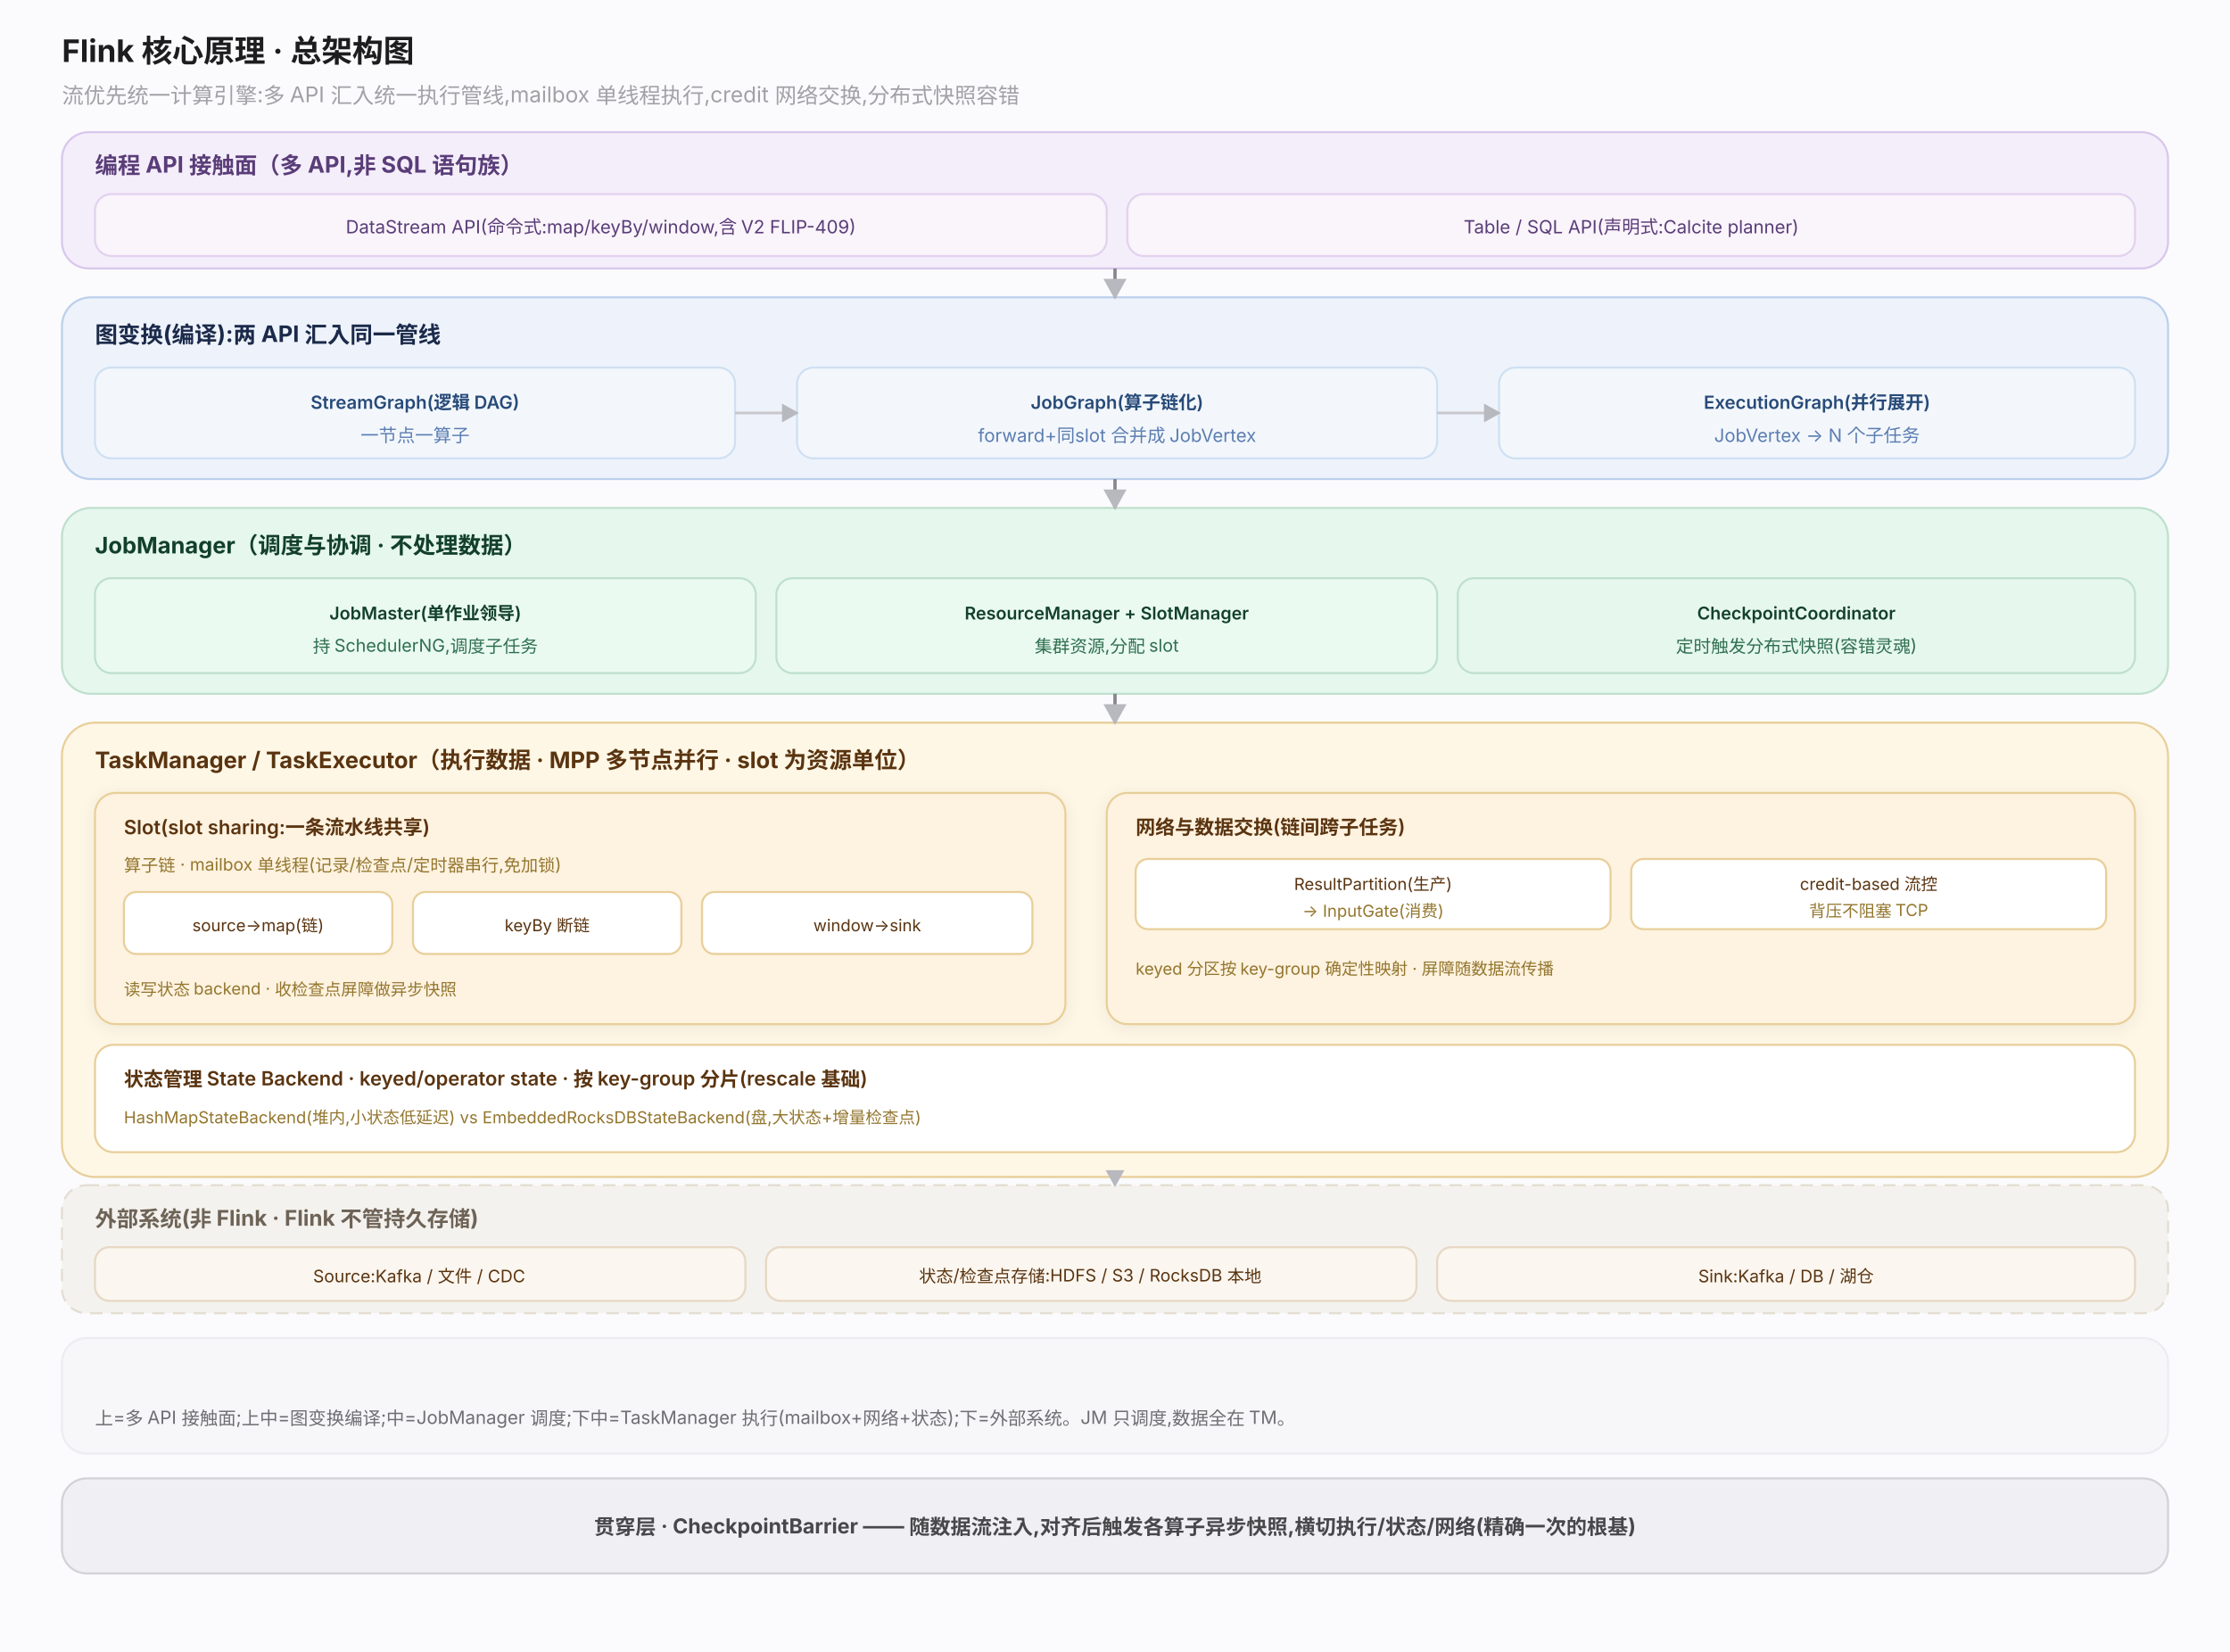
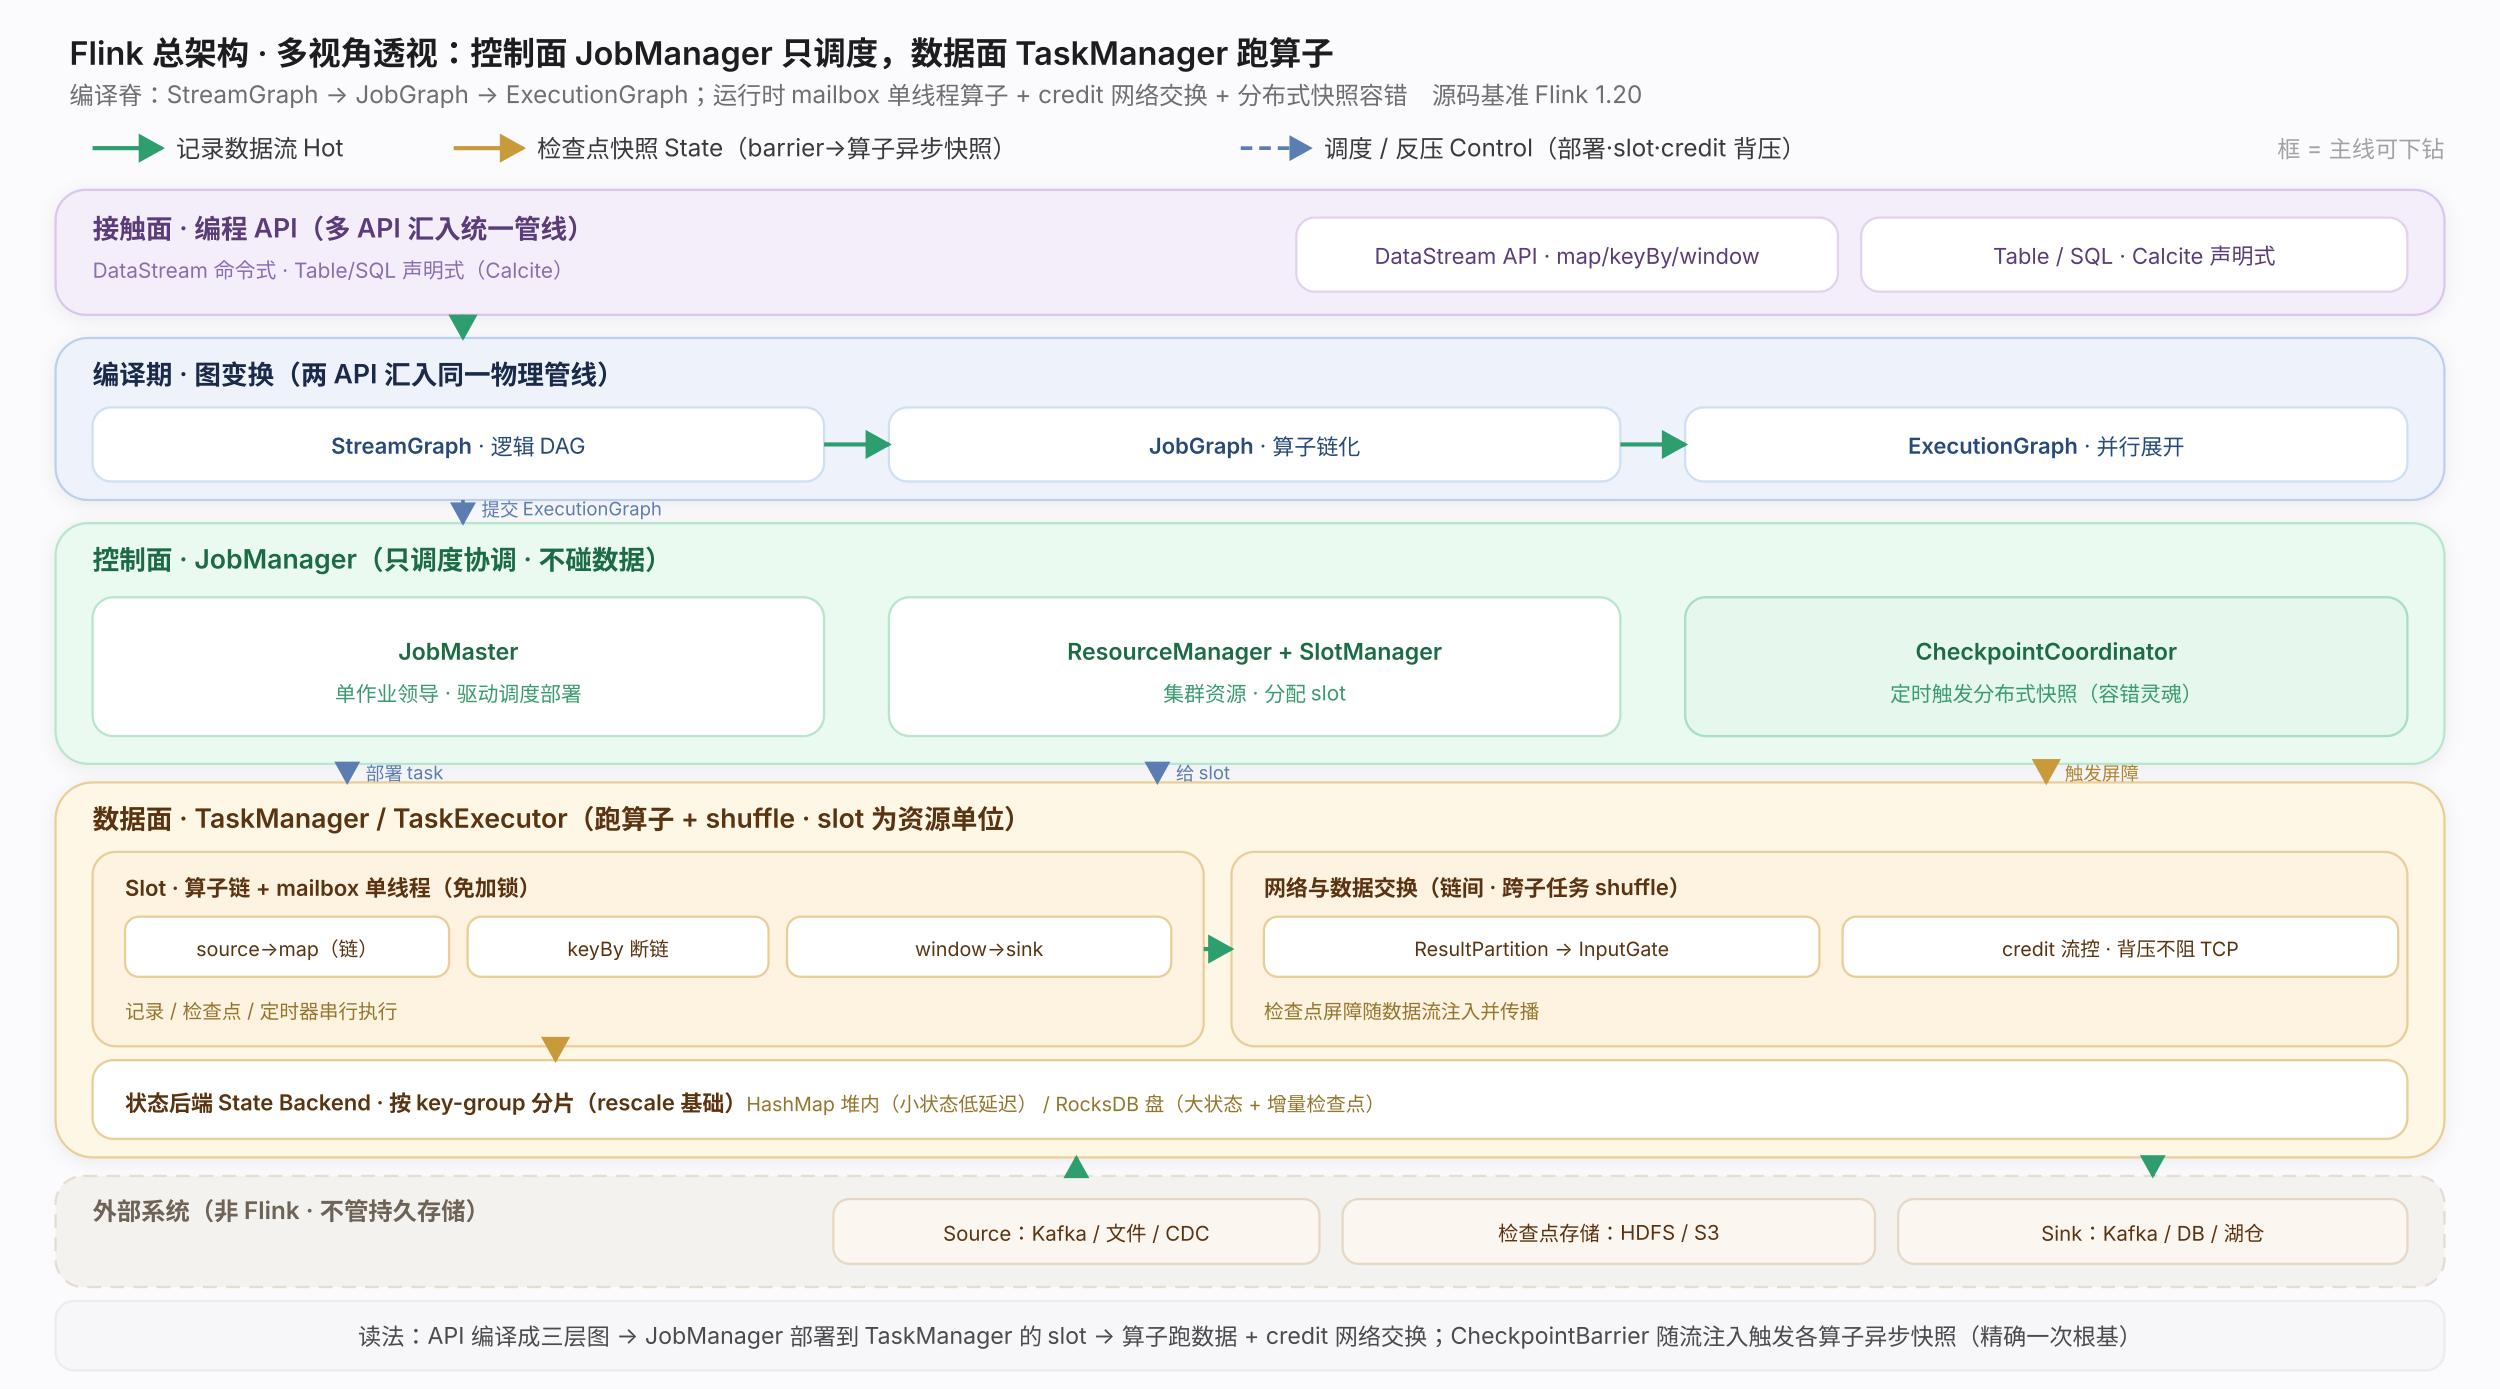
- <svg xmlns="http://www.w3.org/2000/svg" width="1080" height="800" viewBox="0 0 1080 800" font-family="-apple-system,BlinkMacSystemFont,'SF Pro Display','Helvetica Neue','PingFang SC','Microsoft YaHei',sans-serif">
+ <svg xmlns="http://www.w3.org/2000/svg" width="1080" height="600" viewBox="0 0 1080 600" font-family="-apple-system,BlinkMacSystemFont,'SF Pro Display','Helvetica Neue','PingFang SC','Microsoft YaHei',sans-serif">
  <defs>
    <filter id="soft" x="-20%" y="-20%" width="140%" height="140%">
      <feDropShadow dx="0" dy="1.5" stdDeviation="4" flood-color="#1d1d1f" flood-opacity="0.07" />
    </filter>
-     <marker id="ar" viewBox="0 0 10 10" refX="8" refY="5" markerWidth="7" markerHeight="7" orient="auto-start-reverse">
-       <path d="M0,0 L9,5 L0,10 z" fill="#b8b8bf" />
+     <marker id="aHot" viewBox="0 0 10 10" refX="8" refY="5" markerWidth="7" markerHeight="7" orient="auto-start-reverse">
+       <path d="M0,0 L9,5 L0,10 z" fill="#2f9e6e" />
+     </marker>
+     <marker id="aState" viewBox="0 0 10 10" refX="8" refY="5" markerWidth="7" markerHeight="7" orient="auto-start-reverse">
+       <path d="M0,0 L9,5 L0,10 z" fill="#c99a3a" />
+     </marker>
+     <marker id="aCtl" viewBox="0 0 10 10" refX="8" refY="5" markerWidth="7" markerHeight="7" orient="auto-start-reverse">
+       <path d="M0,0 L9,5 L0,10 z" fill="#5b7db1" />
    </marker>
  </defs>
-   <rect width="1080" height="800" fill="#fbfbfd" />
-   <text x="30" y="30" font-size="15" font-weight="700" fill="#1d1d1f">Flink 核心原理 · 总架构图</text>
-   <text x="30" y="50" font-size="10.5" fill="#a1a1a6">流优先统一计算引擎:多 API 汇入统一执行管线,mailbox 单线程执行,credit 网络交换,分布式快照容错</text>
-   <rect x="30" y="64" width="1020" height="66" rx="13" fill="#f4eefb" stroke="#d9c7ec" data-tid="api" data-lab="编程 API" />
-   <text x="46" y="84" font-size="11" font-weight="700" fill="#5a3d78">编程 API 接触面（多 API,非 SQL 语句族）</text>
+   <rect width="1080" height="600" fill="#fbfbfd" />
+   <text x="30" y="28" font-size="14" font-weight="600" fill="#1d1d1f">Flink 总架构 · 多视角透视：控制面 JobManager 只调度，数据面 TaskManager 跑算子</text>
+   <text x="30" y="45" font-size="10.5" fill="#6e6e73">编译脊：StreamGraph → JobGraph → ExecutionGraph；运行时 mailbox 单线程算子 + credit 网络交换 + 分布式快照容错　源码基准 Flink 1.20</text>
+   <line x1="40" y1="64" x2="70" y2="64" stroke="#2f9e6e" stroke-width="1.8" marker-end="url(#aHot)" />
+   <text x="76" y="68" font-size="10.5" fill="#3a3a3c">记录数据流 Hot</text>
+   <line x1="196" y1="64" x2="226" y2="64" stroke="#c99a3a" stroke-width="1.8" marker-end="url(#aState)" />
+   <text x="232" y="68" font-size="10.5" fill="#3a3a3c">检查点快照 State（barrier→算子异步快照）</text>
+   <line x1="536" y1="64" x2="566" y2="64" stroke="#5b7db1" stroke-width="1.6" stroke-dasharray="5 3" marker-end="url(#aCtl)" />
+   <text x="572" y="68" font-size="10.5" fill="#3a3a3c">调度 / 反压 Control（部署·slot·credit 背压）</text>
+   <text x="1056" y="68" font-size="10" fill="#a1a1a6" text-anchor="end">框 = 主线可下钻</text>
+   <rect x="24" y="82" width="1032" height="54" rx="13" fill="#f4eefb" stroke="#d9c7ec" filter="url(#soft)" data-tid="api" data-lab="编程 API" />
+   <text x="40" y="103" font-size="11.5" font-weight="600" fill="#5a3d78">接触面 · 编程 API（多 API 汇入统一管线）</text>
+   <text x="40" y="120" font-size="9" fill="#8a6db0">DataStream 命令式 · Table/SQL 声明式（Calcite）</text>
+   <g text-anchor="middle" font-size="9.5">
+     <rect x="560" y="94" width="234" height="32" rx="8" fill="#fff" stroke="#e2d2ee" />
+     <text x="677" y="114" fill="#5a3d78">DataStream API · map/keyBy/window</text>
+     <rect x="804" y="94" width="236" height="32" rx="8" fill="#fff" stroke="#e2d2ee" />
+     <text x="922" y="114" fill="#5a3d78">Table / SQL · Calcite 声明式</text>
+   </g>
+   <rect x="24" y="146" width="1032" height="70" rx="14" fill="#eef3fb" stroke="#bcd0ec" filter="url(#soft)" data-tid="graph" data-lab="图变换" />
+   <text x="40" y="166" font-size="11.5" font-weight="600" fill="#1b2a4a">编译期 · 图变换（两 API 汇入同一物理管线）</text>
+   <g text-anchor="middle" font-size="9.5">
+     <rect x="40" y="176" width="316" height="32" rx="8" fill="#fff" stroke="#cfe0f2" />
+     <text x="198" y="196" fill="#274a78">
+       <tspan font-weight="600">StreamGraph</tspan> · 逻辑 DAG</text>
+     <rect x="384" y="176" width="316" height="32" rx="8" fill="#fff" stroke="#cfe0f2" />
+     <text x="542" y="196" fill="#274a78">
+       <tspan font-weight="600">JobGraph</tspan> · 算子链化</text>
+     <rect x="728" y="176" width="312" height="32" rx="8" fill="#fff" stroke="#cfe0f2" />
+     <text x="884" y="196" fill="#274a78">
+       <tspan font-weight="600">ExecutionGraph</tspan> · 并行展开</text>
+   </g>
+   <line x1="356" y1="192" x2="384" y2="192" stroke="#2f9e6e" stroke-width="1.8" marker-end="url(#aHot)" />
+   <line x1="700" y1="192" x2="728" y2="192" stroke="#2f9e6e" stroke-width="1.8" marker-end="url(#aHot)" />
+   <rect x="24" y="226" width="1032" height="104" rx="14" fill="#eafaf1" stroke="#b8e6cd" filter="url(#soft)" />
+   <text x="40" y="246" font-size="11.5" font-weight="600" fill="#1c6b45">控制面 · JobManager（只调度协调 · 不碰数据）</text>
+   <g text-anchor="middle" font-size="10">
+     <rect x="40" y="258" width="316" height="60" rx="9" fill="#fff" stroke="#b8e6cd" data-tid="sched" data-lab="JobMaster" />
+     <text x="198" y="285" fill="#1c6b45" font-weight="600">JobMaster</text>
+     <text x="198" y="303" fill="#3a9b6e" font-size="9">单作业领导 · 驱动调度部署</text>
+     <rect x="384" y="258" width="316" height="60" rx="9" fill="#fff" stroke="#b8e6cd" data-tid="sched" data-lab="ResourceManager" />
+     <text x="542" y="285" fill="#1c6b45" font-weight="600">ResourceManager + SlotManager</text>
+     <text x="542" y="303" fill="#3a9b6e" font-size="9">集群资源 · 分配 slot</text>
+     <rect x="728" y="258" width="312" height="60" rx="9" fill="#e6f7ee" stroke="#a8dfc0" data-tid="ckpt" data-lab="CheckpointCoordinator" />
+     <text x="884" y="285" fill="#1c6b45" font-weight="600">CheckpointCoordinator</text>
+     <text x="884" y="303" fill="#3a9b6e" font-size="9">定时触发分布式快照（容错灵魂）</text>
+   </g>
+   <rect x="24" y="338" width="1032" height="162" rx="16" fill="#fff7e6" stroke="#e8cf9a" filter="url(#soft)" />
+   <text x="40" y="358" font-size="11.5" font-weight="600" fill="#5a3410">数据面 · TaskManager / TaskExecutor（跑算子 + shuffle · slot 为资源单位）</text>
+   <rect x="40" y="368" width="480" height="84" rx="10" fill="#fef2e0" stroke="#e8cf9a" data-tid="task" data-lab="Slot · 算子链 + mailbox" />
+   <text x="54" y="387" font-size="9.5" font-weight="600" fill="#5a3410">Slot · 算子链 + mailbox 单线程（免加锁）</text>
+   <g text-anchor="middle" font-size="8.5">
+     <rect x="54" y="396" width="140" height="26" rx="6" fill="#fff" stroke="#e8cf9a" />
+     <text x="124" y="413" fill="#5a3410">source→map（链）</text>
+     <rect x="202" y="396" width="130" height="26" rx="6" fill="#fff" stroke="#e8cf9a" />
+     <text x="267" y="413" fill="#5a3410">keyBy 断链</text>
+     <rect x="340" y="396" width="166" height="26" rx="6" fill="#fff" stroke="#e8cf9a" />
+     <text x="423" y="413" fill="#5a3410">window→sink</text>
+   </g>
+   <text x="54" y="440" font-size="8.5" fill="#93762e">记录 / 检查点 / 定时器串行执行</text>
+   <rect x="532" y="368" width="508" height="84" rx="10" fill="#fef2e0" stroke="#e8cf9a" data-tid="net" data-lab="网络与数据交换" />
+   <text x="546" y="387" font-size="9.5" font-weight="600" fill="#5a3410">网络与数据交换（链间 · 跨子任务 shuffle）</text>
+   <g text-anchor="middle" font-size="8.5">
+     <rect x="546" y="396" width="240" height="26" rx="6" fill="#fff" stroke="#e8cf9a" />
+     <text x="666" y="413" fill="#5a3410">ResultPartition → InputGate</text>
+     <rect x="796" y="396" width="240" height="26" rx="6" fill="#fff" stroke="#e8cf9a" />
+     <text x="916" y="413" fill="#5a3410">credit 流控 · 背压不阻 TCP</text>
+   </g>
+   <text x="546" y="440" font-size="8.5" fill="#93762e">检查点屏障随数据流注入并传播</text>
+   <rect x="40" y="458" width="1000" height="34" rx="9" fill="#fff" stroke="#e8cf9a" data-tid="state" data-lab="状态后端" />
+   <text x="54" y="480" font-size="9.5" font-weight="600" fill="#5a3410">状态后端 State Backend · 按 key-group 分片（rescale 基础）<tspan fill="#93762e" font-weight="400" font-size="8.5">　HashMap 堆内（小状态低延迟） / RocksDB 盘（大状态 + 增量检查点）</tspan>
+   </text>
+   <rect x="24" y="508" width="1032" height="48" rx="12" fill="#f4f2ee" stroke="#e3ddd2" stroke-dasharray="6 4" />
+   <text x="40" y="527" font-size="10.5" font-weight="600" fill="#6e6357">外部系统（非 Flink · 不管持久存储）</text>
  <g text-anchor="middle" font-size="8.8">
-     <rect x="46" y="94" width="490" height="30" rx="8" fill="#faf4fb" stroke="#e2d2ee" />
-     <text x="291" y="113" fill="#5a3d78">DataStream API(命令式:map/keyBy/window,含 V2 FLIP-409)</text>
-     <rect x="546" y="94" width="488" height="30" rx="8" fill="#faf4fb" stroke="#e2d2ee" />
-     <text x="790" y="113" fill="#5a3d78">Table / SQL API(声明式:Calcite planner)</text>
+     <rect x="360" y="518" width="210" height="28" rx="7" fill="#fbf6ef" stroke="#e6d8c4" />
+     <text x="465" y="536" fill="#5a3410">Source：Kafka / 文件 / CDC</text>
+     <rect x="580" y="518" width="230" height="28" rx="7" fill="#fbf6ef" stroke="#e6d8c4" />
+     <text x="695" y="536" fill="#5a3410">检查点存储：HDFS / S3</text>
+     <rect x="820" y="518" width="220" height="28" rx="7" fill="#fbf6ef" stroke="#e6d8c4" />
+     <text x="930" y="536" fill="#5a3410">Sink：Kafka / DB / 湖仓</text>
  </g>
-   <rect x="30" y="144" width="1020" height="88" rx="14" fill="#eef3fb" stroke="#bcd0ec" data-tid="graph" data-lab="图变换" />
-   <text x="46" y="166" font-size="11" font-weight="700" fill="#1b2a4a">图变换(编译):两 API 汇入同一管线</text>
-   <g text-anchor="middle" font-size="8.8">
-     <rect x="46" y="178" width="310" height="44" rx="8" fill="#f3f7fc" stroke="#cfe0f2" />
-     <text x="201" y="198" font-weight="600" fill="#274a78">StreamGraph(逻辑 DAG)</text>
-     <text x="201" y="214" fill="#5b7db1">一节点一算子</text>
-     <rect x="386" y="178" width="310" height="44" rx="8" fill="#f3f7fc" stroke="#cfe0f2" />
-     <text x="541" y="198" font-weight="600" fill="#274a78">JobGraph(算子链化)</text>
-     <text x="541" y="214" fill="#5b7db1">forward+同slot 合并成 JobVertex</text>
-     <rect x="726" y="178" width="308" height="44" rx="8" fill="#f3f7fc" stroke="#cfe0f2" />
-     <text x="880" y="198" font-weight="600" fill="#274a78">ExecutionGraph(并行展开)</text>
-     <text x="880" y="214" fill="#5b7db1">JobVertex → N 个子任务</text>
-   </g>
-   <line x1="356" y1="200" x2="386" y2="200" stroke="#c7c7cc" stroke-width="1.3" marker-end="url(#ar)" />
-   <line x1="696" y1="200" x2="726" y2="200" stroke="#c7c7cc" stroke-width="1.3" marker-end="url(#ar)" />
-   <rect x="30" y="246" width="1020" height="90" rx="14" fill="#e6f7ee" stroke="#bfe0cd" />
-   <text x="46" y="268" font-size="11" font-weight="700" fill="#12402a">JobManager（调度与协调 · 不处理数据）</text>
-   <g text-anchor="middle" font-size="8.5">
-     <rect x="46" y="280" width="320" height="46" rx="8" fill="#eafaf1" stroke="#bfe0cd" data-tid="sched" data-lab="JobMaster" />
-     <text x="206" y="300" font-weight="600" fill="#12402a">JobMaster(单作业领导)</text>
-     <text x="206" y="316" fill="#2f6f4f">持 SchedulerNG,调度子任务</text>
-     <rect x="376" y="280" width="320" height="46" rx="8" fill="#eafaf1" stroke="#bfe0cd" data-tid="sched" data-lab="ResourceManager" />
-     <text x="536" y="300" font-weight="600" fill="#12402a">ResourceManager + SlotManager</text>
-     <text x="536" y="316" fill="#2f6f4f">集群资源,分配 slot</text>
-     <rect x="706" y="280" width="328" height="46" rx="8" fill="#e6f7ee" stroke="#bfe0cd" data-tid="ckpt" data-lab="CheckpointCoordinator" />
-     <text x="870" y="300" font-weight="600" fill="#12402a">CheckpointCoordinator</text>
-     <text x="870" y="316" fill="#2f6f4f">定时触发分布式快照(容错灵魂)</text>
-   </g>
-   <rect x="30" y="350" width="1020" height="220" rx="16" fill="#fff7e6" stroke="#e8cf9a" />
-   <text x="46" y="372" font-size="11" font-weight="700" fill="#5a3410">TaskManager / TaskExecutor（执行数据 · MPP 多节点并行 · slot 为资源单位）</text>
-   <rect x="46" y="384" width="470" height="112" rx="10" fill="#fef2e0" stroke="#e8cf9a" filter="url(#soft)" data-tid="task" data-lab="Slot · 算子链 + mailbox" />
-   <text x="60" y="404" font-size="9.5" font-weight="600" fill="#5a3410">Slot(slot sharing:一条流水线共享)</text>
-   <text x="60" y="422" font-size="8.3" fill="#93762e">算子链 · mailbox 单线程(记录/检查点/定时器串行,免加锁)</text>
-   <g text-anchor="middle" font-size="8">
-     <rect x="60" y="432" width="130" height="30" rx="6" fill="#fff" stroke="#e8cf9a" />
-     <text x="125" y="451" fill="#5a3410">source→map(链)</text>
-     <rect x="200" y="432" width="130" height="30" rx="6" fill="#fff" stroke="#e8cf9a" />
-     <text x="265" y="451" fill="#5a3410">keyBy 断链</text>
-     <rect x="340" y="432" width="160" height="30" rx="6" fill="#fff" stroke="#e8cf9a" />
-     <text x="420" y="451" fill="#5a3410">window→sink</text>
-   </g>
-   <text x="60" y="482" font-size="8" fill="#93762e">读写状态 backend · 收检查点屏障做异步快照</text>
-   <rect x="536" y="384" width="498" height="112" rx="10" fill="#fef2e0" stroke="#e8cf9a" filter="url(#soft)" data-tid="net" data-lab="网络与数据交换" />
-   <text x="550" y="404" font-size="9.5" font-weight="600" fill="#5a3410">网络与数据交换(链间跨子任务)</text>
-   <g text-anchor="middle" font-size="8">
-     <rect x="550" y="416" width="230" height="34" rx="6" fill="#fff" stroke="#e8cf9a" />
-     <text x="665" y="431" fill="#5a3410">ResultPartition(生产)</text>
-     <text x="665" y="444" fill="#93762e">→ InputGate(消费)</text>
-     <rect x="790" y="416" width="230" height="34" rx="6" fill="#fff" stroke="#e8cf9a" />
-     <text x="905" y="431" fill="#5a3410">credit-based 流控</text>
-     <text x="905" y="444" fill="#93762e">背压不阻塞 TCP</text>
-   </g>
-   <text x="550" y="472" font-size="8" fill="#93762e">keyed 分区按 key-group 确定性映射 · 屏障随数据流传播</text>
-   <rect x="46" y="506" width="988" height="52" rx="9" fill="#fff" stroke="#e8cf9a" data-tid="state" data-lab="状态后端" />
-   <text x="60" y="526" font-size="9.5" font-weight="600" fill="#5a3410">状态管理 State Backend · keyed/operator state · 按 key-group 分片(rescale 基础)</text>
-   <text x="60" y="544" font-size="8" fill="#93762e">HashMapStateBackend(堆内,小状态低延迟) vs EmbeddedRocksDBStateBackend(盘,大状态+增量检查点)</text>
-   <rect x="30" y="574" width="1020" height="62" rx="12" fill="#f4f2ee" stroke="#e3ddd2" stroke-dasharray="6 4" />
-   <text x="46" y="594" font-size="10.5" font-weight="700" fill="#6e6357">外部系统(非 Flink · Flink 不管持久存储)</text>
-   <g text-anchor="middle" font-size="8.3">
-     <rect x="46" y="604" width="315" height="26" rx="7" fill="#fbf6ef" stroke="#e6d8c4" />
-     <text x="203" y="621" fill="#5a3410">Source:Kafka / 文件 / CDC</text>
-     <rect x="371" y="604" width="315" height="26" rx="7" fill="#fbf6ef" stroke="#e6d8c4" />
-     <text x="528" y="621" fill="#5a3410">状态/检查点存储:HDFS / S3 / RocksDB 本地</text>
-     <rect x="696" y="604" width="338" height="26" rx="7" fill="#fbf6ef" stroke="#e6d8c4" />
-     <text x="865" y="621" fill="#5a3410">Sink:Kafka / DB / 湖仓</text>
-   </g>
-   <line x1="540" y1="130" x2="540" y2="144" stroke="#86868b" stroke-width="1.6" marker-end="url(#ar)" />
-   <line x1="540" y1="232" x2="540" y2="246" stroke="#86868b" stroke-width="1.6" marker-end="url(#ar)" />
-   <line x1="540" y1="336" x2="540" y2="350" stroke="#86868b" stroke-width="1.6" marker-end="url(#ar)" />
-   <line x1="540" y1="570" x2="540" y2="574" stroke="#c7c7cc" stroke-width="1.3" marker-end="url(#ar)" />
-   <rect x="30" y="648" width="1020" height="56" rx="12" fill="#f7f7f9" stroke="#ececf1" />
-   <text x="46" y="670" font-size="11" font-weight="700" fill="#1d1d1f" />
-   <text x="46" y="690" font-size="8.8" fill="#6e6e73">上=多 API 接触面;上中=图变换编译;中=JobManager 调度;下中=TaskManager 执行(mailbox+网络+状态);下=外部系统。JM 只调度,数据全在 TM。</text>
-   <rect x="30" y="716" width="1020" height="46" rx="12" fill="#f0f0f4" stroke="#d2d2d7" />
-   <text x="540" y="743" font-size="10" font-weight="700" text-anchor="middle" fill="#48484a">贯穿层 · CheckpointBarrier —— 随数据流注入,对齐后触发各算子异步快照,横切执行/状态/网络(精确一次的根基)</text>
+   <line x1="200" y1="136" x2="200" y2="146" stroke="#2f9e6e" stroke-width="1.8" marker-end="url(#aHot)" />
+   <line x1="200" y1="216" x2="200" y2="226" stroke="#5b7db1" stroke-width="1.6" stroke-dasharray="5 3" marker-end="url(#aCtl)" />
+   <text x="208" y="223" font-size="8" fill="#5b7db1">提交 ExecutionGraph</text>
+   <line x1="150" y1="330" x2="150" y2="338" stroke="#5b7db1" stroke-width="1.6" stroke-dasharray="5 3" marker-end="url(#aCtl)" />
+   <text x="158" y="337" font-size="8" fill="#5b7db1">部署 task</text>
+   <line x1="500" y1="330" x2="500" y2="338" stroke="#5b7db1" stroke-width="1.6" stroke-dasharray="5 3" marker-end="url(#aCtl)" />
+   <text x="508" y="337" font-size="8" fill="#5b7db1">给 slot</text>
+   <line x1="884" y1="330" x2="884" y2="338" stroke="#c99a3a" stroke-width="1.8" marker-end="url(#aState)" />
+   <text x="892" y="337" font-size="8" fill="#b0842f">触发屏障</text>
+   <line x1="520" y1="410" x2="532" y2="410" stroke="#2f9e6e" stroke-width="1.8" marker-end="url(#aHot)" />
+   <line x1="240" y1="452" x2="240" y2="458" stroke="#c99a3a" stroke-width="1.8" marker-end="url(#aState)" />
+   <line x1="465" y1="508" x2="465" y2="500" stroke="#2f9e6e" stroke-width="1.6" marker-end="url(#aHot)" />
+   <line x1="930" y1="500" x2="930" y2="508" stroke="#2f9e6e" stroke-width="1.6" marker-end="url(#aHot)" />
+   <rect x="24" y="562" width="1032" height="30" rx="8" fill="#f7f7f9" stroke="#ececef" />
+   <text x="540" y="581" font-size="10" fill="#4a4a4f" text-anchor="middle">读法：API 编译成三层图 → JobManager 部署到 TaskManager 的 slot → 算子跑数据 + credit 网络交换；CheckpointBarrier 随流注入触发各算子异步快照（精确一次根基）</text>
</svg>
